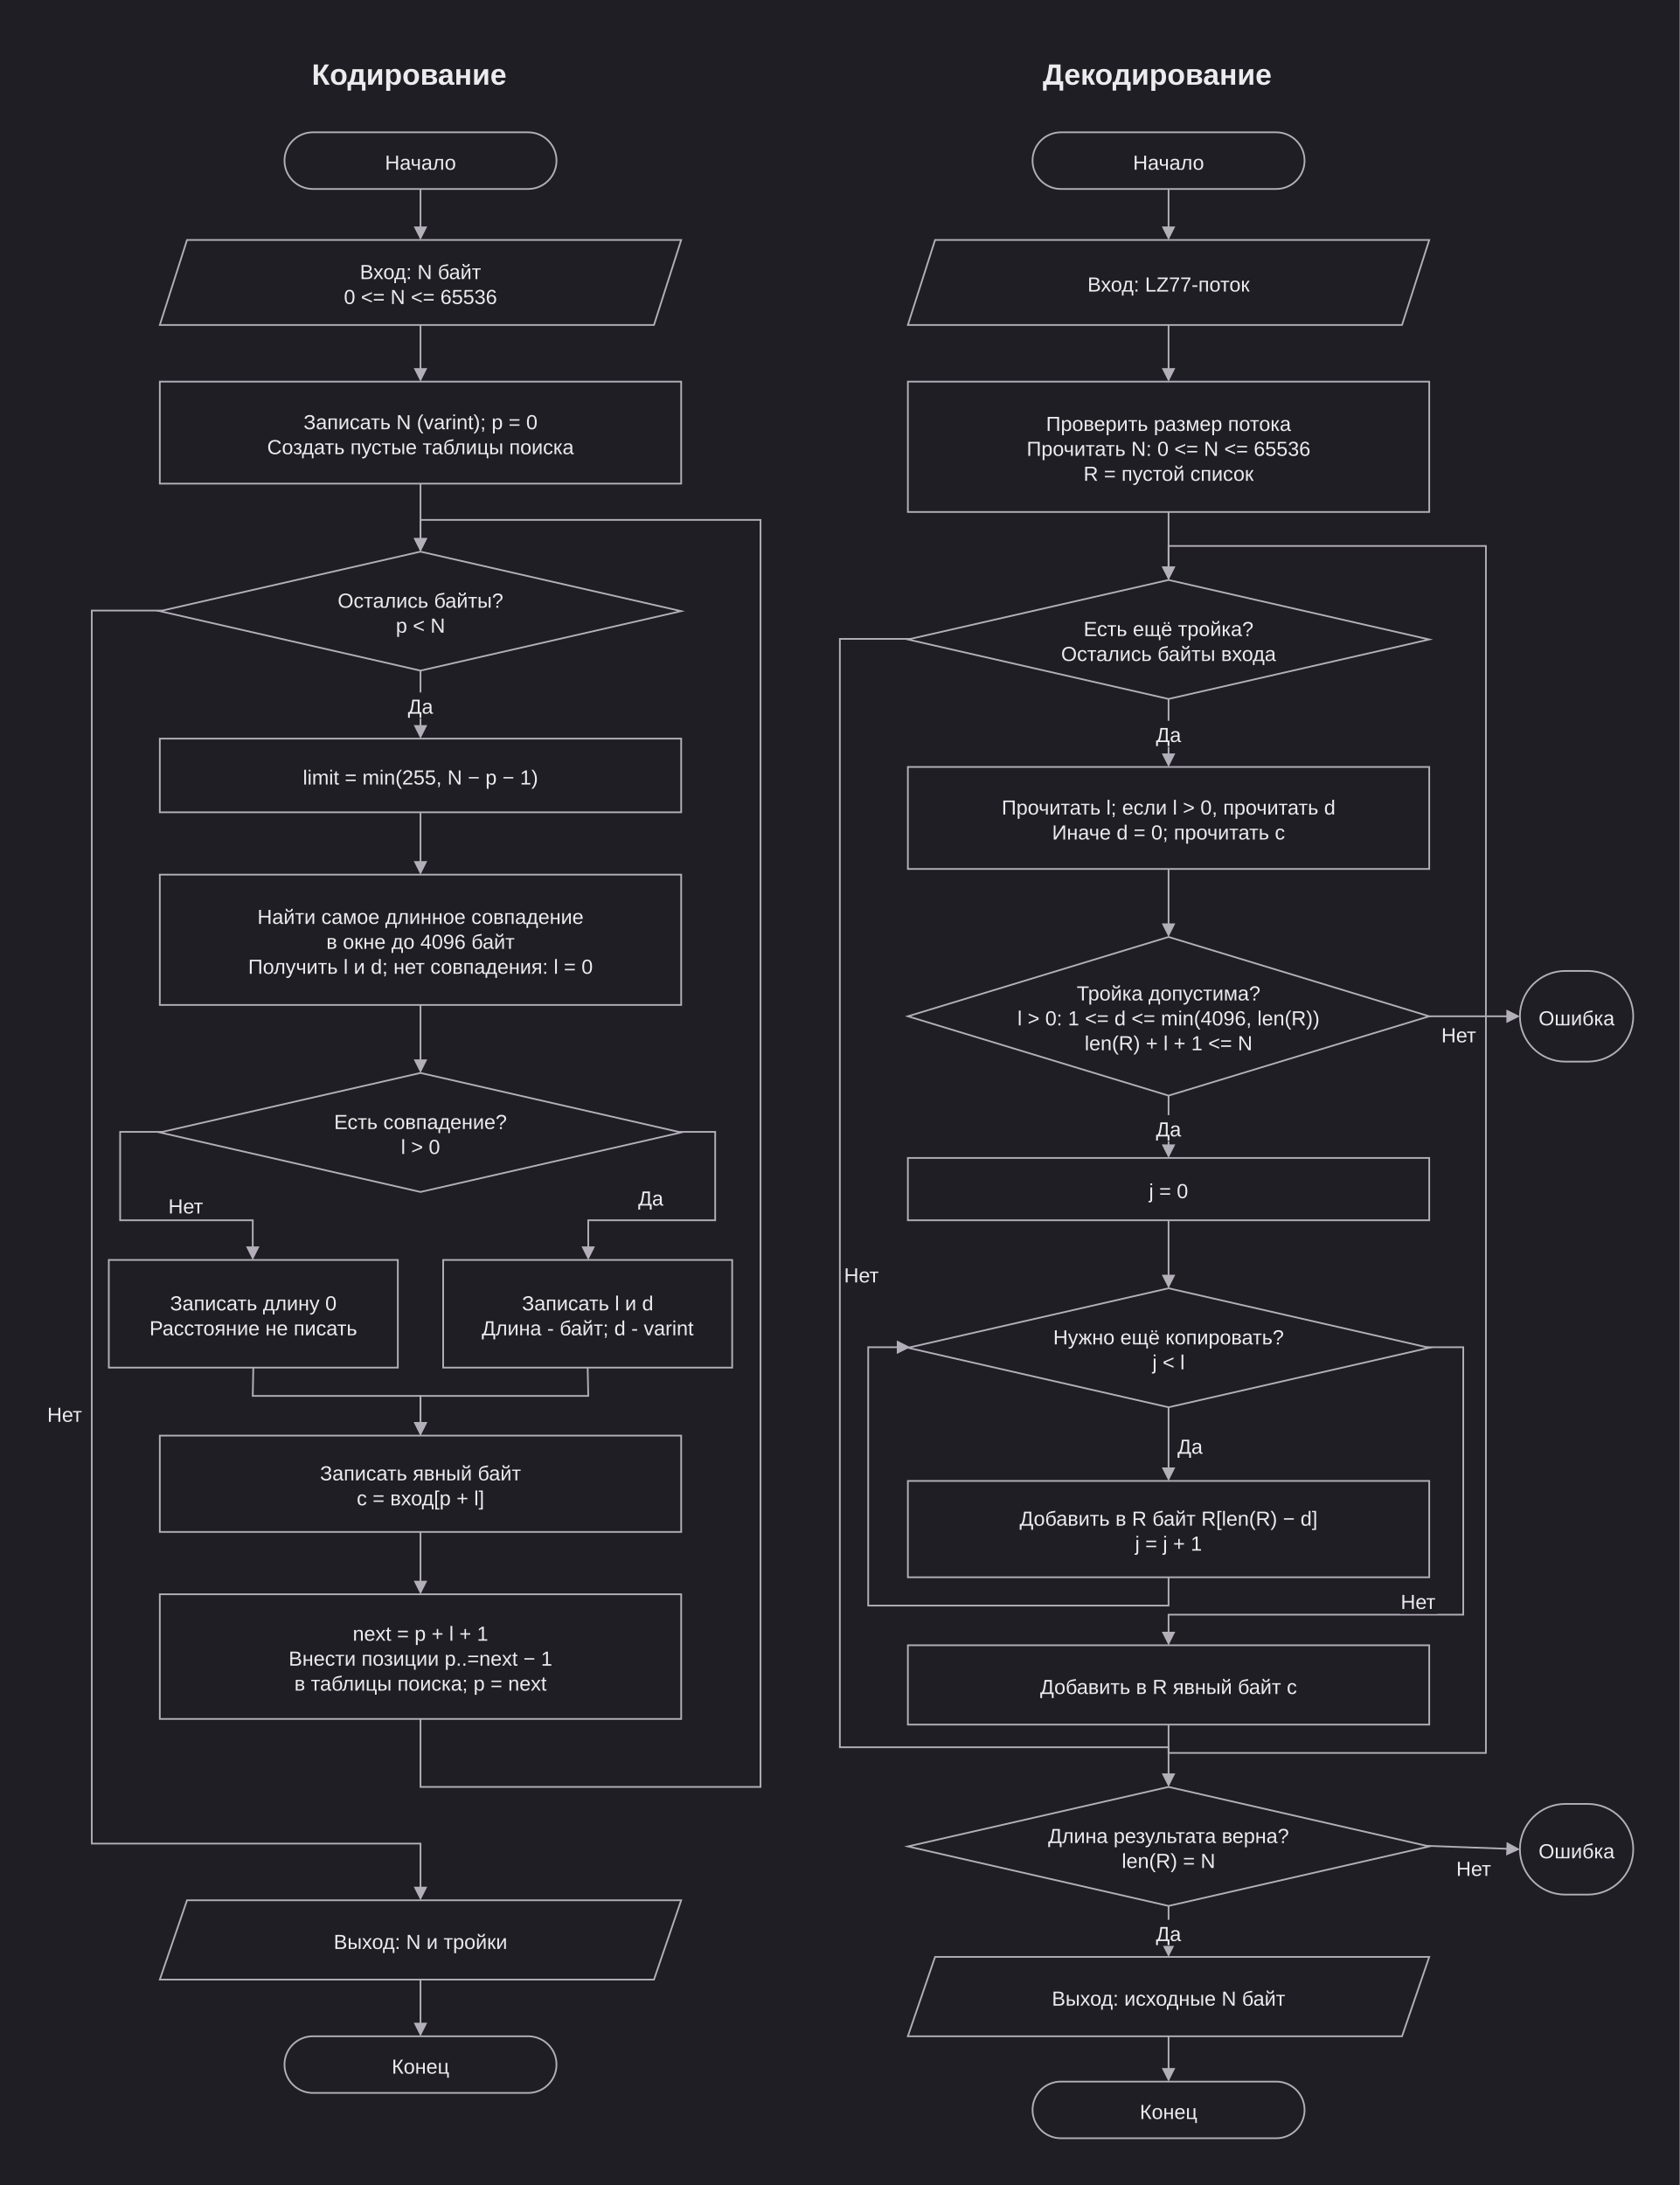
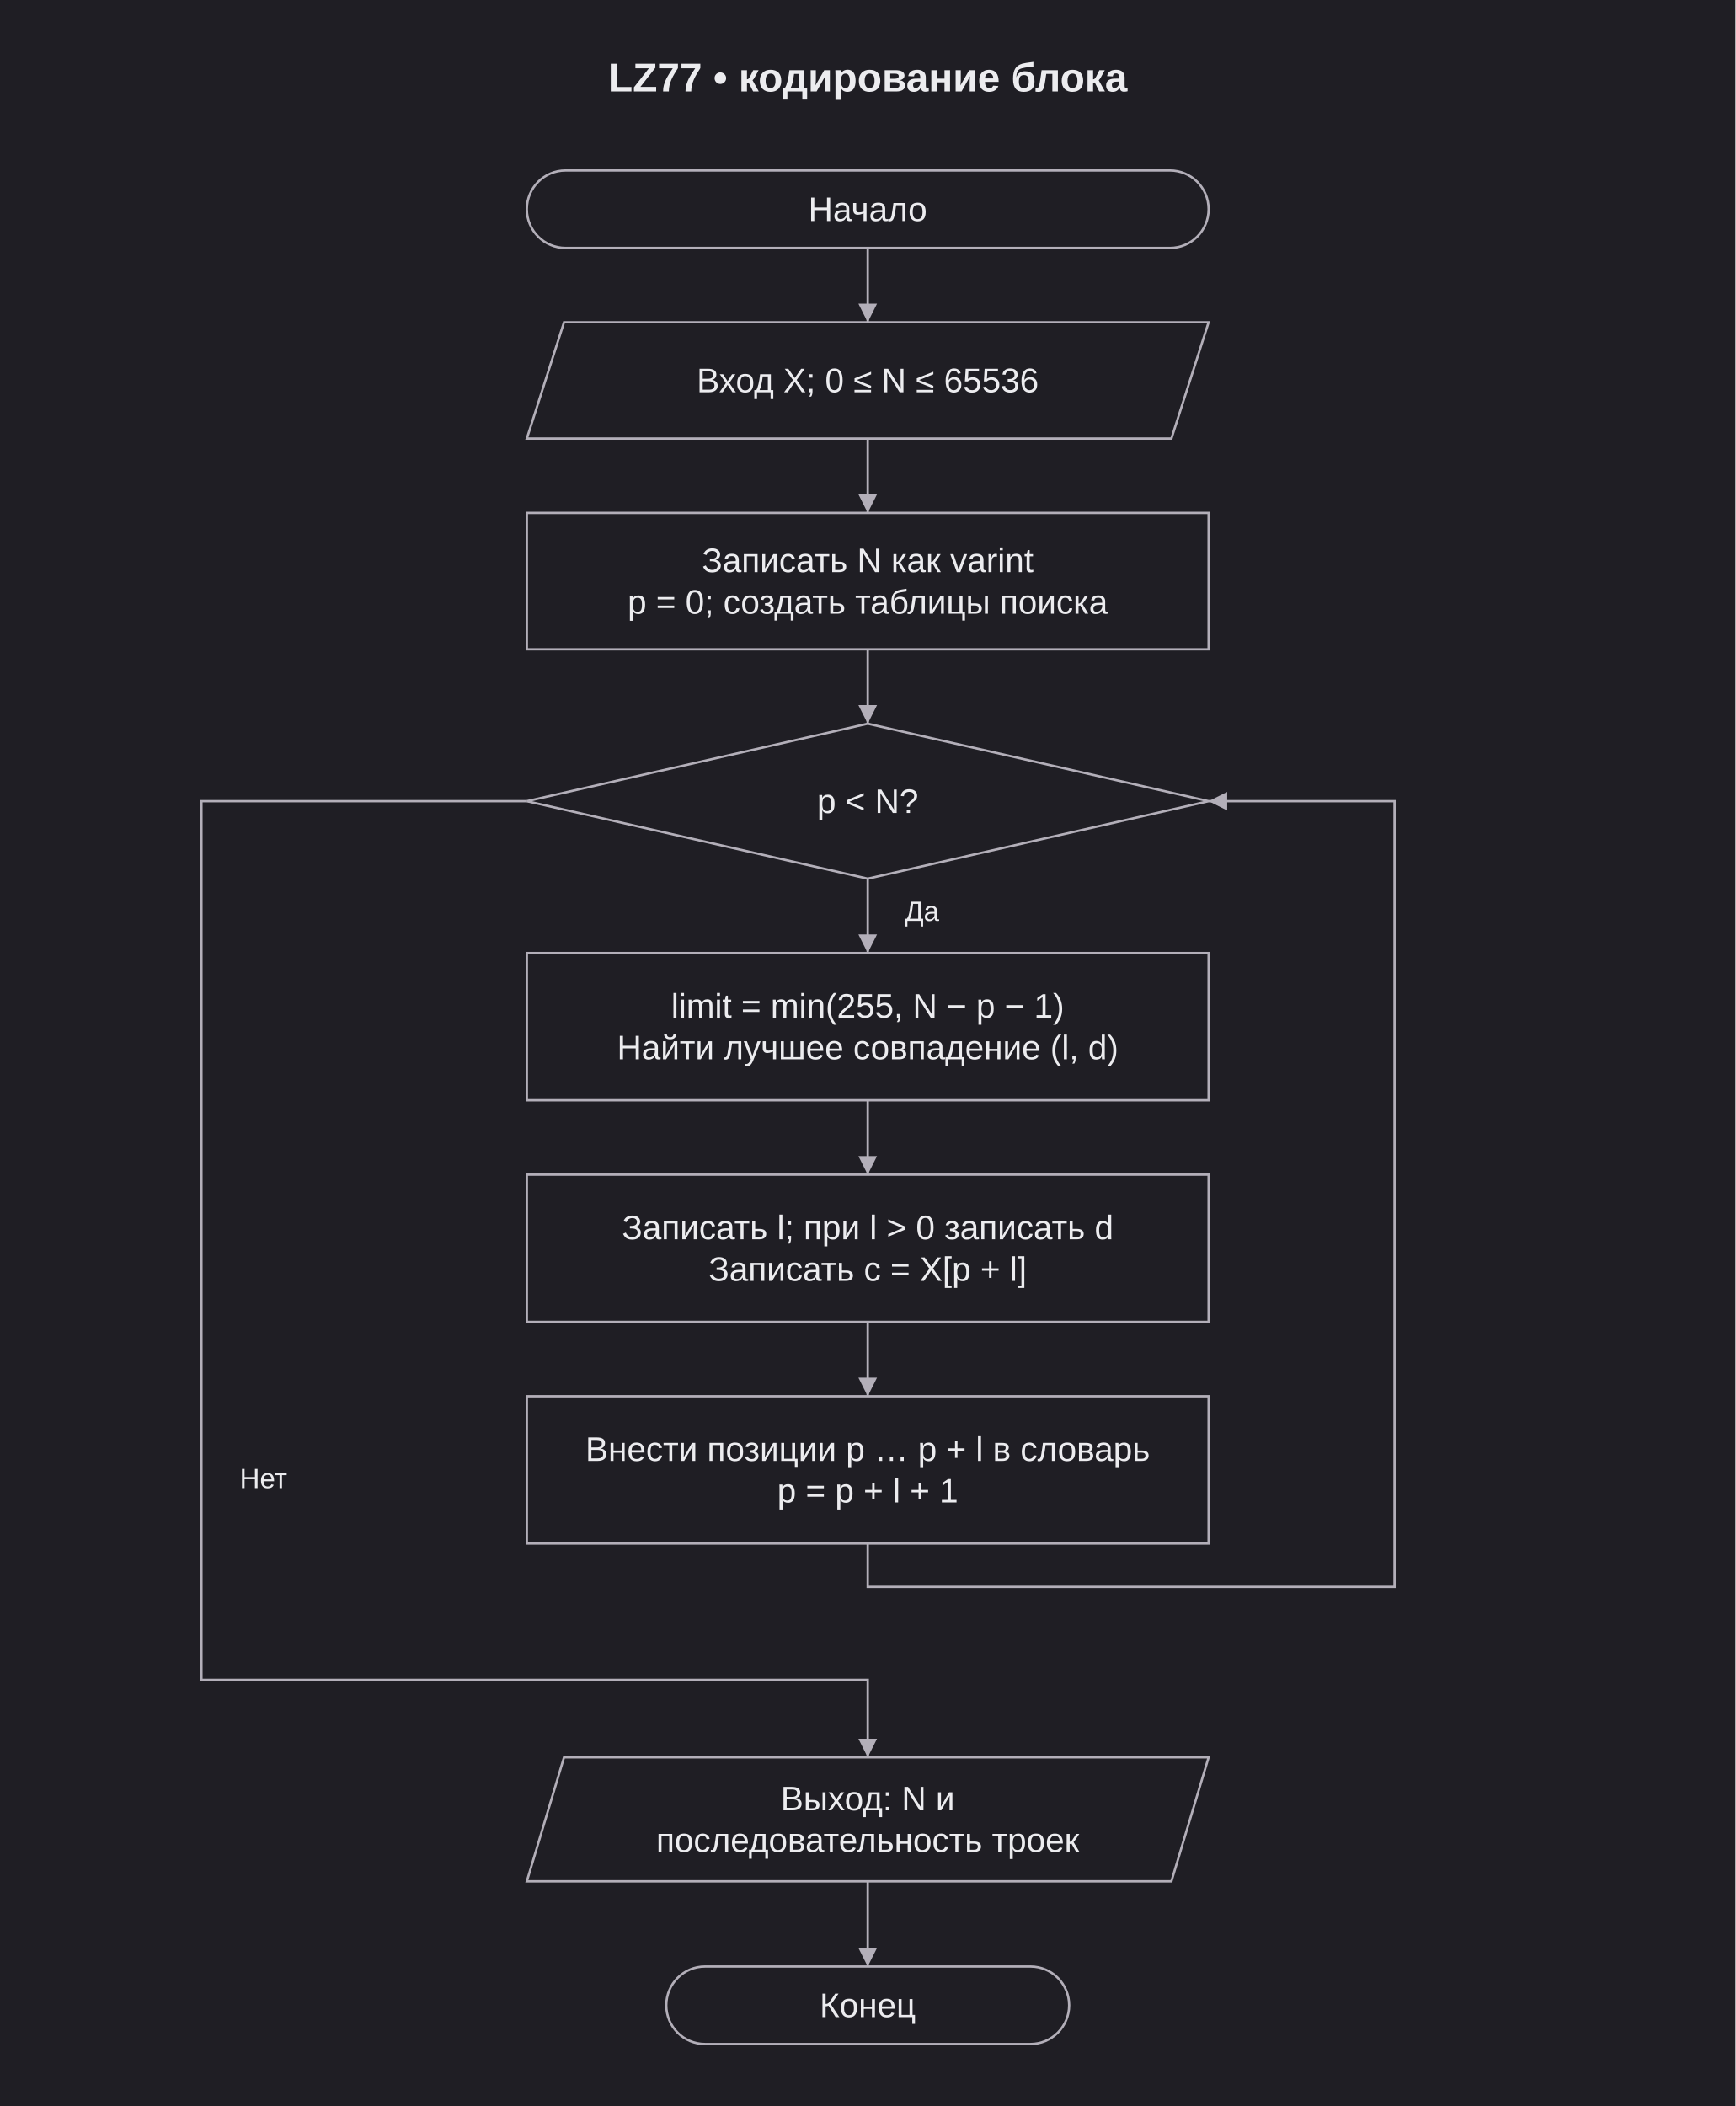
- <svg xmlns="http://www.w3.org/2000/svg" width="1482" height="1928" viewBox="0 0 1482 1928">
-   <defs />
+ <svg xmlns="http://www.w3.org/2000/svg" width="1120" height="1359" viewBox="0 0 1120 1359" role="img">
+   <defs>
+     <marker id="arrow" viewBox="0 0 10 10" refX="10" refY="5" markerWidth="8" markerHeight="8" orient="auto-start-reverse">
+       <path d="M 0 0 L 10 5 L 0 10 Z" fill="#b3afb9" />
+     </marker>
+   </defs>
  <rect width="100%" height="100%" fill="#1f1e24" />
-   <g fill="#ececef" font-family="Arial" font-weight="bold" pointer-events="none" text-anchor="middle" font-size="26px">
-     <text x="361" y="74.75">Кодирование</text>
-   </g>
-   <g fill="#ececef" font-family="Arial" font-weight="bold" pointer-events="none" text-anchor="middle" font-size="26px">
-     <text x="1021" y="74.75">Декодирование</text>
-   </g>
-   <rect x="251" y="116.75" width="240" height="50" rx="25" ry="25" fill="#1f1e24" stroke="#b3afb9" stroke-width="1.5" pointer-events="none" />
-   <g fill="#ececef" font-family="Arial" pointer-events="none" text-anchor="middle" font-size="18px">
-     <text x="371" y="149.75">Начало</text>
-   </g>
-   <path d="M 165 211.75 L 601 211.75 L 577 286.75 L 141 286.75 Z" fill="#1f1e24" stroke="#b3afb9" stroke-width="1.5" stroke-miterlimit="10" pointer-events="none" />
-   <g fill="#ececef" font-family="Arial" pointer-events="none" text-anchor="middle" font-size="18px">
-     <text x="371" y="246.25">Вход: N байт</text>
-     <text x="371" y="268.25">0 &lt;= N &lt;= 65536</text>
-   </g>
-   <rect x="141" y="336.75" width="460" height="90" fill="#1f1e24" stroke="#b3afb9" stroke-width="1.5" pointer-events="none" />
-   <g fill="#ececef" font-family="Arial" pointer-events="none" text-anchor="middle" font-size="18px">
-     <text x="371" y="378.75">Записать N (varint); p = 0</text>
-     <text x="371" y="400.75">Создать пустые таблицы поиска</text>
-   </g>
-   <path d="M 371 486.75 L 601 539.25 L 371 591.75 L 141 539.25 Z" fill="#1f1e24" stroke="#b3afb9" stroke-width="1.5" stroke-miterlimit="10" pointer-events="none" />
-   <g fill="#ececef" font-family="Arial" pointer-events="none" text-anchor="middle" font-size="18px">
-     <text x="371" y="536.25">Остались байты?</text>
-     <text x="371" y="558.25">p &lt; N</text>
-   </g>
-   <rect x="141" y="651.75" width="460" height="65" fill="#1f1e24" stroke="#b3afb9" stroke-width="1.5" pointer-events="none" />
-   <g fill="#ececef" font-family="Arial" pointer-events="none" text-anchor="middle" font-size="18px">
-     <text x="371" y="692.25">limit = min(255, N − p − 1)</text>
-   </g>
-   <rect x="141" y="771.75" width="460" height="115" fill="#1f1e24" stroke="#b3afb9" stroke-width="1.5" pointer-events="none" />
-   <g fill="#ececef" font-family="Arial" pointer-events="none" text-anchor="middle" font-size="18px">
-     <text x="371" y="815.25">Найти самое длинное совпадение</text>
-     <text x="371" y="837.25">в окне до 4096 байт</text>
-     <text x="371" y="859.25">Получить l и d; нет совпадения: l = 0</text>
-   </g>
-   <path d="M 371 946.75 L 601 999.25 L 371 1051.75 L 141 999.25 Z" fill="#1f1e24" stroke="#b3afb9" stroke-width="1.5" stroke-miterlimit="10" pointer-events="none" />
-   <g fill="#ececef" font-family="Arial" pointer-events="none" text-anchor="middle" font-size="18px">
-     <text x="371" y="996.25">Есть совпадение?</text>
-     <text x="371" y="1018.25">l &gt; 0</text>
-   </g>
-   <rect x="96" y="1111.75" width="255" height="95" fill="#1f1e24" stroke="#b3afb9" stroke-width="1.5" pointer-events="none" />
-   <g fill="#ececef" font-family="Arial" pointer-events="none" text-anchor="middle" font-size="18px">
-     <text x="223.5" y="1156.25">Записать длину 0</text>
-     <text x="223.5" y="1178.25">Расстояние не писать</text>
-   </g>
-   <rect x="391" y="1111.75" width="255" height="95" fill="#1f1e24" stroke="#b3afb9" stroke-width="1.5" pointer-events="none" />
-   <g fill="#ececef" font-family="Arial" pointer-events="none" text-anchor="middle" font-size="18px">
-     <text x="518.5" y="1156.25">Записать l и d</text>
-     <text x="518.5" y="1178.25">Длина - байт; d - varint</text>
-   </g>
-   <rect x="141" y="1266.75" width="460" height="85" fill="#1f1e24" stroke="#b3afb9" stroke-width="1.5" pointer-events="none" />
-   <g fill="#ececef" font-family="Arial" pointer-events="none" text-anchor="middle" font-size="18px">
-     <text x="371" y="1306.25">Записать явный байт</text>
-     <text x="371" y="1328.25">c = вход[p + l]</text>
-   </g>
-   <rect x="141" y="1406.75" width="460" height="110" fill="#1f1e24" stroke="#b3afb9" stroke-width="1.5" pointer-events="none" />
-   <g fill="#ececef" font-family="Arial" pointer-events="none" text-anchor="middle" font-size="18px">
-     <text x="371" y="1447.75">next = p + l + 1</text>
-     <text x="371" y="1469.75">Внести позиции p..=next − 1</text>
-     <text x="371" y="1491.75">в таблицы поиска; p = next</text>
-   </g>
-   <path d="M 165 1676.75 L 601 1676.75 L 577 1746.75 L 141 1746.75 Z" fill="#1f1e24" stroke="#b3afb9" stroke-width="1.5" stroke-miterlimit="10" pointer-events="none" />
-   <g fill="#ececef" font-family="Arial" pointer-events="none" text-anchor="middle" font-size="18px">
-     <text x="371" y="1719.75">Выход: N и тройки</text>
-   </g>
-   <rect x="251" y="1796.75" width="240" height="50" rx="25" ry="25" fill="#1f1e24" stroke="#b3afb9" stroke-width="1.5" pointer-events="none" />
-   <g fill="#ececef" font-family="Arial" pointer-events="none" text-anchor="middle" font-size="18px">
-     <text x="371" y="1829.75">Конец</text>
-   </g>
-   <rect x="911" y="116.75" width="240" height="50" rx="25" ry="25" fill="#1f1e24" stroke="#b3afb9" stroke-width="1.5" pointer-events="none" />
-   <g fill="#ececef" font-family="Arial" pointer-events="none" text-anchor="middle" font-size="18px">
-     <text x="1031" y="149.75">Начало</text>
-   </g>
-   <path d="M 825 211.75 L 1261 211.75 L 1237 286.75 L 801 286.75 Z" fill="#1f1e24" stroke="#b3afb9" stroke-width="1.5" stroke-miterlimit="10" pointer-events="none" />
-   <g fill="#ececef" font-family="Arial" pointer-events="none" text-anchor="middle" font-size="18px">
-     <text x="1031" y="257.25">Вход: LZ77-поток</text>
-   </g>
-   <rect x="801" y="336.75" width="460" height="115" fill="#1f1e24" stroke="#b3afb9" stroke-width="1.5" pointer-events="none" />
-   <g fill="#ececef" font-family="Arial" pointer-events="none" text-anchor="middle" font-size="18px">
-     <text x="1031" y="380.25">Проверить размер потока</text>
-     <text x="1031" y="402.25">Прочитать N: 0 &lt;= N &lt;= 65536</text>
-     <text x="1031" y="424.25">R = пустой список</text>
-   </g>
-   <path d="M 1031 511.75 L 1261 564.25 L 1031 616.75 L 801 564.25 Z" fill="#1f1e24" stroke="#b3afb9" stroke-width="1.5" stroke-miterlimit="10" pointer-events="none" />
-   <g fill="#ececef" font-family="Arial" pointer-events="none" text-anchor="middle" font-size="18px">
-     <text x="1031" y="561.25">Есть ещё тройка?</text>
-     <text x="1031" y="583.25">Остались байты входа</text>
-   </g>
-   <rect x="801" y="676.75" width="460" height="90" fill="#1f1e24" stroke="#b3afb9" stroke-width="1.5" pointer-events="none" />
-   <g fill="#ececef" font-family="Arial" pointer-events="none" text-anchor="middle" font-size="18px">
-     <text x="1031" y="718.75">Прочитать l; если l &gt; 0, прочитать d</text>
-     <text x="1031" y="740.75">Иначе d = 0; прочитать c</text>
-   </g>
-   <path d="M 1031 826.75 L 1261 896.75 L 1031 966.75 L 801 896.75 Z" fill="#1f1e24" stroke="#b3afb9" stroke-width="1.5" stroke-miterlimit="10" pointer-events="none" />
-   <g fill="#ececef" font-family="Arial" pointer-events="none" text-anchor="middle" font-size="18px">
-     <text x="1031" y="882.75">Тройка допустима?</text>
-     <text x="1031" y="904.75">l &gt; 0: 1 &lt;= d &lt;= min(4096, len(R))</text>
-     <text x="1031" y="926.75">len(R) + l + 1 &lt;= N</text>
-   </g>
-   <rect x="801" y="1021.75" width="460" height="55" fill="#1f1e24" stroke="#b3afb9" stroke-width="1.5" pointer-events="none" />
-   <g fill="#ececef" font-family="Arial" pointer-events="none" text-anchor="middle" font-size="18px">
-     <text x="1031" y="1057.25">j = 0</text>
-   </g>
-   <path d="M 1031 1136.75 L 1261 1189.25 L 1031 1241.75 L 801 1189.25 Z" fill="#1f1e24" stroke="#b3afb9" stroke-width="1.5" stroke-miterlimit="10" pointer-events="none" />
-   <g fill="#ececef" font-family="Arial" pointer-events="none" text-anchor="middle" font-size="18px">
-     <text x="1031" y="1186.25">Нужно ещё копировать?</text>
-     <text x="1031" y="1208.25">j &lt; l</text>
-   </g>
-   <rect x="801" y="1306.75" width="460" height="85" fill="#1f1e24" stroke="#b3afb9" stroke-width="1.5" pointer-events="none" />
-   <g fill="#ececef" font-family="Arial" pointer-events="none" text-anchor="middle" font-size="18px">
-     <text x="1031" y="1346.25">Добавить в R байт R[len(R) − d]</text>
-     <text x="1031" y="1368.25">j = j + 1</text>
-   </g>
-   <rect x="801" y="1451.75" width="460" height="70" fill="#1f1e24" stroke="#b3afb9" stroke-width="1.5" pointer-events="none" />
-   <g fill="#ececef" font-family="Arial" pointer-events="none" text-anchor="middle" font-size="18px">
-     <text x="1031" y="1494.75">Добавить в R явный байт c</text>
-   </g>
-   <path d="M 1031 1576.75 L 1261 1629.25 L 1031 1681.75 L 801 1629.25 Z" fill="#1f1e24" stroke="#b3afb9" stroke-width="1.5" stroke-miterlimit="10" pointer-events="none" />
-   <g fill="#ececef" font-family="Arial" pointer-events="none" text-anchor="middle" font-size="18px">
-     <text x="1031" y="1626.25">Длина результата верна?</text>
-     <text x="1031" y="1648.25">len(R) = N</text>
-   </g>
-   <path d="M 825 1726.75 L 1261 1726.75 L 1237 1796.75 L 801 1796.75 Z" fill="#1f1e24" stroke="#b3afb9" stroke-width="1.5" stroke-miterlimit="10" pointer-events="none" />
-   <g fill="#ececef" font-family="Arial" pointer-events="none" text-anchor="middle" font-size="18px">
-     <text x="1031" y="1769.75">Выход: исходные N байт</text>
-   </g>
-   <rect x="911" y="1836.75" width="240" height="50" rx="25" ry="25" fill="#1f1e24" stroke="#b3afb9" stroke-width="1.5" pointer-events="none" />
-   <g fill="#ececef" font-family="Arial" pointer-events="none" text-anchor="middle" font-size="18px">
-     <text x="1031" y="1869.75">Конец</text>
-   </g>
-   <rect x="1341" y="856.75" width="100" height="80" rx="40" ry="40" fill="#1f1e24" stroke="#b3afb9" stroke-width="1.5" pointer-events="none" />
-   <g fill="#ececef" font-family="Arial" pointer-events="none" text-anchor="middle" font-size="18px">
-     <text x="1391" y="904.75">Ошибка</text>
-   </g>
-   <rect x="1341" y="1591.75" width="100" height="80" rx="40" ry="40" fill="#1f1e24" stroke="#b3afb9" stroke-width="1.5" pointer-events="none" />
-   <g fill="#ececef" font-family="Arial" pointer-events="none" text-anchor="middle" font-size="18px">
-     <text x="1391" y="1639.75">Ошибка</text>
-   </g>
-   <path d="M 371 166.75 L 371 200.57" fill="none" stroke="#b3afb9" stroke-width="1.5" stroke-miterlimit="10" pointer-events="none" />
-   <path d="M 371 210.07 L 366.25 200.57 L 375.75 200.57 Z" fill="#b3afb9" stroke="#b3afb9" stroke-width="1.5" stroke-miterlimit="10" pointer-events="none" />
-   <path d="M 371 286.75 L 371 325.57" fill="none" stroke="#b3afb9" stroke-width="1.5" stroke-miterlimit="10" pointer-events="none" />
-   <path d="M 371 335.07 L 366.25 325.57 L 375.75 325.57 Z" fill="#b3afb9" stroke="#b3afb9" stroke-width="1.5" stroke-miterlimit="10" pointer-events="none" />
-   <path d="M 371 426.75 L 371 475.57" fill="none" stroke="#b3afb9" stroke-width="1.5" stroke-miterlimit="10" pointer-events="none" />
-   <path d="M 371 485.07 L 366.25 475.57 L 375.75 475.57 Z" fill="#b3afb9" stroke="#b3afb9" stroke-width="1.5" stroke-miterlimit="10" pointer-events="none" />
-   <path d="M 371 591.75 L 371 640.57" fill="none" stroke="#b3afb9" stroke-width="1.5" stroke-miterlimit="10" pointer-events="none" />
-   <path d="M 371 650.07 L 366.25 640.57 L 375.75 640.57 Z" fill="#b3afb9" stroke="#b3afb9" stroke-width="1.5" stroke-miterlimit="10" pointer-events="none" />
-   <g fill="#ececef" font-family="Arial" pointer-events="none" text-anchor="middle" font-size="18px">
-     <rect fill="#1f1e24" stroke="none" x="360" y="611" width="24" height="23" stroke-width="0" />
-     <text x="371" y="629.75">Да</text>
-   </g>
-   <path d="M 371 716.75 L 371 760.57" fill="none" stroke="#b3afb9" stroke-width="1.5" stroke-miterlimit="10" pointer-events="none" />
-   <path d="M 371 770.07 L 366.25 760.57 L 375.75 760.57 Z" fill="#b3afb9" stroke="#b3afb9" stroke-width="1.5" stroke-miterlimit="10" pointer-events="none" />
-   <path d="M 371 886.75 L 371 935.57" fill="none" stroke="#b3afb9" stroke-width="1.5" stroke-miterlimit="10" pointer-events="none" />
-   <path d="M 371 945.07 L 366.25 935.57 L 375.75 935.57 Z" fill="#b3afb9" stroke="#b3afb9" stroke-width="1.5" stroke-miterlimit="10" pointer-events="none" />
-   <path d="M 143.17 998.75 L 106 998.75 L 106 1076.75 L 223 1076.75 L 223 1100.57" fill="none" stroke="#b3afb9" stroke-width="1.5" stroke-miterlimit="10" pointer-events="none" />
-   <path d="M 223 1110.07 L 218.25 1100.57 L 227.75 1100.57 Z" fill="#b3afb9" stroke="#b3afb9" stroke-width="1.5" stroke-miterlimit="10" pointer-events="none" />
-   <g fill="#ececef" font-family="Arial" pointer-events="none" text-anchor="middle" font-size="18px">
-     <rect fill="#1f1e24" stroke="none" x="148" y="1052" width="33" height="23" stroke-width="0" />
-     <text x="163.83" y="1070.75">Нет</text>
-   </g>
-   <path d="M 598.83 998.75 L 631 998.75 L 631 1076.75 L 519 1076.75 L 519 1100.57" fill="none" stroke="#b3afb9" stroke-width="1.5" stroke-miterlimit="10" pointer-events="none" />
-   <path d="M 519 1110.07 L 514.25 1100.57 L 523.75 1100.57 Z" fill="#b3afb9" stroke="#b3afb9" stroke-width="1.5" stroke-miterlimit="10" pointer-events="none" />
-   <g fill="#ececef" font-family="Arial" pointer-events="none" text-anchor="middle" font-size="18px">
-     <rect fill="#1f1e24" stroke="none" x="563" y="1045" width="24" height="23" stroke-width="0" />
-     <text x="574.17" y="1063.75">Да</text>
-   </g>
-   <path d="M 223.5 1206.75 L 223 1231.75 L 371 1231.75 L 371 1255.57" fill="none" stroke="#b3afb9" stroke-width="1.5" stroke-miterlimit="10" pointer-events="none" />
-   <path d="M 371 1265.07 L 366.25 1255.57 L 375.75 1255.57 Z" fill="#b3afb9" stroke="#b3afb9" stroke-width="1.5" stroke-miterlimit="10" pointer-events="none" />
-   <path d="M 518.5 1206.75 L 519 1231.75 L 371 1231.75 L 371 1255.57" fill="none" stroke="#b3afb9" stroke-width="1.5" stroke-miterlimit="10" pointer-events="none" />
-   <path d="M 371 1265.07 L 366.25 1255.57 L 375.75 1255.57 Z" fill="#b3afb9" stroke="#b3afb9" stroke-width="1.5" stroke-miterlimit="10" pointer-events="none" />
-   <path d="M 371 1351.75 L 371 1395.57" fill="none" stroke="#b3afb9" stroke-width="1.5" stroke-miterlimit="10" pointer-events="none" />
-   <path d="M 371 1405.07 L 366.25 1395.57 L 375.75 1395.57 Z" fill="#b3afb9" stroke="#b3afb9" stroke-width="1.5" stroke-miterlimit="10" pointer-events="none" />
-   <path d="M 371 1516.75 L 371 1576.75 L 671 1576.75 L 671 458.75 L 371 458.75 L 371 475.57" fill="none" stroke="#b3afb9" stroke-width="1.5" stroke-miterlimit="10" pointer-events="none" />
-   <path d="M 371 485.07 L 366.25 475.57 L 375.75 475.57 Z" fill="#b3afb9" stroke="#b3afb9" stroke-width="1.5" stroke-miterlimit="10" pointer-events="none" />
-   <path d="M 143.17 538.75 L 81 538.75 L 81 1626.75 L 371 1626.75 L 371 1665.57" fill="none" stroke="#b3afb9" stroke-width="1.5" stroke-miterlimit="10" pointer-events="none" />
-   <path d="M 371 1675.07 L 366.25 1665.57 L 375.75 1665.57 Z" fill="#b3afb9" stroke="#b3afb9" stroke-width="1.5" stroke-miterlimit="10" pointer-events="none" />
-   <g fill="#ececef" font-family="Arial" pointer-events="none" text-anchor="middle" font-size="18px">
-     <rect fill="#1f1e24" stroke="none" x="41" y="1236" width="33" height="23" stroke-width="0" />
-     <text x="57" y="1254.58">Нет</text>
-   </g>
-   <path d="M 371 1746.75 L 371 1785.57" fill="none" stroke="#b3afb9" stroke-width="1.5" stroke-miterlimit="10" pointer-events="none" />
-   <path d="M 371 1795.07 L 366.25 1785.57 L 375.75 1785.57 Z" fill="#b3afb9" stroke="#b3afb9" stroke-width="1.5" stroke-miterlimit="10" pointer-events="none" />
-   <path d="M 1031 166.75 L 1031 200.57" fill="none" stroke="#b3afb9" stroke-width="1.5" stroke-miterlimit="10" pointer-events="none" />
-   <path d="M 1031 210.07 L 1026.25 200.57 L 1035.75 200.57 Z" fill="#b3afb9" stroke="#b3afb9" stroke-width="1.5" stroke-miterlimit="10" pointer-events="none" />
-   <path d="M 1031 286.75 L 1031 325.57" fill="none" stroke="#b3afb9" stroke-width="1.5" stroke-miterlimit="10" pointer-events="none" />
-   <path d="M 1031 335.07 L 1026.25 325.57 L 1035.75 325.57 Z" fill="#b3afb9" stroke="#b3afb9" stroke-width="1.5" stroke-miterlimit="10" pointer-events="none" />
-   <path d="M 1031 451.75 L 1031 500.57" fill="none" stroke="#b3afb9" stroke-width="1.5" stroke-miterlimit="10" pointer-events="none" />
-   <path d="M 1031 510.07 L 1026.25 500.57 L 1035.75 500.57 Z" fill="#b3afb9" stroke="#b3afb9" stroke-width="1.5" stroke-miterlimit="10" pointer-events="none" />
-   <path d="M 1031 616.75 L 1031 665.57" fill="none" stroke="#b3afb9" stroke-width="1.5" stroke-miterlimit="10" pointer-events="none" />
-   <path d="M 1031 675.07 L 1026.25 665.57 L 1035.75 665.57 Z" fill="#b3afb9" stroke="#b3afb9" stroke-width="1.5" stroke-miterlimit="10" pointer-events="none" />
-   <g fill="#ececef" font-family="Arial" pointer-events="none" text-anchor="middle" font-size="18px">
-     <rect fill="#1f1e24" stroke="none" x="1020" y="636" width="24" height="23" stroke-width="0" />
-     <text x="1031" y="654.75">Да</text>
-   </g>
-   <path d="M 1031 766.75 L 1031 815.57" fill="none" stroke="#b3afb9" stroke-width="1.5" stroke-miterlimit="10" pointer-events="none" />
-   <path d="M 1031 825.07 L 1026.25 815.57 L 1035.75 815.57 Z" fill="#b3afb9" stroke="#b3afb9" stroke-width="1.5" stroke-miterlimit="10" pointer-events="none" />
-   <path d="M 1031 966.75 L 1031 1010.57" fill="none" stroke="#b3afb9" stroke-width="1.5" stroke-miterlimit="10" pointer-events="none" />
-   <path d="M 1031 1020.07 L 1026.25 1010.57 L 1035.75 1010.57 Z" fill="#b3afb9" stroke="#b3afb9" stroke-width="1.5" stroke-miterlimit="10" pointer-events="none" />
-   <g fill="#ececef" font-family="Arial" pointer-events="none" text-anchor="middle" font-size="18px">
-     <rect fill="#1f1e24" stroke="none" x="1020" y="984" width="24" height="23" stroke-width="0" />
-     <text x="1031" y="1002.75">Да</text>
-   </g>
-   <path d="M 1031 1076.75 L 1031 1125.57" fill="none" stroke="#b3afb9" stroke-width="1.5" stroke-miterlimit="10" pointer-events="none" />
-   <path d="M 1031 1135.07 L 1026.25 1125.57 L 1035.75 1125.57 Z" fill="#b3afb9" stroke="#b3afb9" stroke-width="1.5" stroke-miterlimit="10" pointer-events="none" />
-   <path d="M 1031 1241.75 L 1031 1295.57" fill="none" stroke="#b3afb9" stroke-width="1.5" stroke-miterlimit="10" pointer-events="none" />
-   <path d="M 1031 1305.07 L 1026.25 1295.57 L 1035.75 1295.57 Z" fill="#b3afb9" stroke="#b3afb9" stroke-width="1.5" stroke-miterlimit="10" pointer-events="none" />
-   <g fill="#ececef" font-family="Arial" pointer-events="none" text-anchor="middle" font-size="18px">
-     <rect fill="#1f1e24" stroke="none" x="1039" y="1264" width="24" height="23" stroke-width="0" />
-     <text x="1050" y="1282.75">Да</text>
-   </g>
-   <path d="M 1031 1391.75 L 1031 1416.75 L 766 1416.75 L 766 1188.75 L 791.99 1188.75" fill="none" stroke="#b3afb9" stroke-width="1.5" stroke-miterlimit="10" pointer-events="none" />
-   <path d="M 801.49 1188.75 L 791.99 1193.5 L 791.99 1184 Z" fill="#b3afb9" stroke="#b3afb9" stroke-width="1.5" stroke-miterlimit="10" pointer-events="none" />
-   <path d="M 1258.83 1188.75 L 1291 1188.75 L 1291 1424.75 L 1031 1424.75 L 1031 1440.57" fill="none" stroke="#b3afb9" stroke-width="1.5" stroke-miterlimit="10" pointer-events="none" />
-   <path d="M 1031 1450.07 L 1026.25 1440.57 L 1035.75 1440.57 Z" fill="#b3afb9" stroke="#b3afb9" stroke-width="1.5" stroke-miterlimit="10" pointer-events="none" />
-   <g fill="#ececef" font-family="Arial" pointer-events="none" text-anchor="middle" font-size="18px">
-     <rect fill="#1f1e24" stroke="none" x="1235" y="1401" width="33" height="23" stroke-width="0" />
-     <text x="1251.17" y="1419.75">Нет</text>
-   </g>
-   <path d="M 1031 1521.75 L 1031 1546.75 L 1311 1546.75 L 1311 481.75 L 1031 481.75 L 1031 500.57" fill="none" stroke="#b3afb9" stroke-width="1.5" stroke-miterlimit="10" pointer-events="none" />
-   <path d="M 1031 510.07 L 1026.25 500.57 L 1035.75 500.57 Z" fill="#b3afb9" stroke="#b3afb9" stroke-width="1.5" stroke-miterlimit="10" pointer-events="none" />
-   <path d="M 803.17 563.75 L 741 563.75 L 741 1541.75 L 1031 1541.75 L 1031 1565.57" fill="none" stroke="#b3afb9" stroke-width="1.5" stroke-miterlimit="10" pointer-events="none" />
-   <path d="M 1031 1575.07 L 1026.25 1565.57 L 1035.75 1565.57 Z" fill="#b3afb9" stroke="#b3afb9" stroke-width="1.5" stroke-miterlimit="10" pointer-events="none" />
-   <g fill="#ececef" font-family="Arial" pointer-events="none" text-anchor="middle" font-size="18px">
-     <rect fill="#1f1e24" stroke="none" x="744" y="1113" width="33" height="23" stroke-width="0" />
-     <text x="760" y="1131.58">Нет</text>
-   </g>
-   <path d="M 1031 1681.75 L 1031 1715.57" fill="none" stroke="#b3afb9" stroke-width="1.5" stroke-miterlimit="10" pointer-events="none" />
-   <path d="M 1031 1725.07 L 1026.25 1715.57 L 1035.75 1715.57 Z" fill="#b3afb9" stroke="#b3afb9" stroke-width="1.5" stroke-miterlimit="10" pointer-events="none" />
-   <g fill="#ececef" font-family="Arial" pointer-events="none" text-anchor="middle" font-size="18px">
-     <rect fill="#1f1e24" stroke="none" x="1020" y="1694" width="24" height="23" stroke-width="0" />
-     <text x="1031" y="1712.75">Да</text>
-   </g>
-   <path d="M 1031 1796.75 L 1031 1825.57" fill="none" stroke="#b3afb9" stroke-width="1.5" stroke-miterlimit="10" pointer-events="none" />
-   <path d="M 1031 1835.07 L 1026.25 1825.57 L 1035.75 1825.57 Z" fill="#b3afb9" stroke="#b3afb9" stroke-width="1.5" stroke-miterlimit="10" pointer-events="none" />
-   <path d="M 1261 896.75 L 1329.82 896.75" fill="none" stroke="#b3afb9" stroke-width="1.5" stroke-miterlimit="10" pointer-events="none" />
-   <path d="M 1339.32 896.75 L 1329.82 901.5 L 1329.82 892 Z" fill="#b3afb9" stroke="#b3afb9" stroke-width="1.5" stroke-miterlimit="10" pointer-events="none" />
-   <g fill="#ececef" font-family="Arial" pointer-events="none" text-anchor="middle" font-size="18px">
-     <rect fill="#1f1e24" stroke="none" x="1271" y="901" width="33" height="23" stroke-width="0" />
-     <text x="1287" y="919.75">Нет</text>
-   </g>
-   <path d="M 1258.83 1628.75 L 1329.83 1631.34" fill="none" stroke="#b3afb9" stroke-width="1.5" stroke-miterlimit="10" pointer-events="none" />
-   <path d="M 1339.32 1631.69 L 1329.66 1636.09 L 1330 1626.6 Z" fill="#b3afb9" stroke="#b3afb9" stroke-width="1.5" stroke-miterlimit="10" pointer-events="none" />
-   <g fill="#ececef" font-family="Arial" pointer-events="none" text-anchor="middle" font-size="18px">
-     <rect fill="#1f1e24" stroke="none" x="1284" y="1637" width="33" height="23" stroke-width="0" />
-     <text x="1300.18" y="1655.27">Нет</text>
-   </g>
+   <path d="M560 160 L560 208" fill="none" stroke="#b3afb9" stroke-width="1.5" marker-end="url(#arrow)" />
+   <path d="M560 283 L560 331" fill="none" stroke="#b3afb9" stroke-width="1.5" marker-end="url(#arrow)" />
+   <path d="M560 419 L560 467" fill="none" stroke="#b3afb9" stroke-width="1.5" marker-end="url(#arrow)" />
+   <path d="M560 567 L560 615" fill="none" stroke="#b3afb9" stroke-width="1.5" marker-end="url(#arrow)" />
+   <path d="M560 710 L560 758" fill="none" stroke="#b3afb9" stroke-width="1.5" marker-end="url(#arrow)" />
+   <path d="M560 853 L560 901" fill="none" stroke="#b3afb9" stroke-width="1.5" marker-end="url(#arrow)" />
+   <path d="M560 996 L560 1024 L900 1024 L900 517 L780 517" fill="none" stroke="#b3afb9" stroke-width="1.5" marker-end="url(#arrow)" />
+   <path d="M340 517 L130 517 L130 1084 L560 1084 L560 1134" fill="none" stroke="#b3afb9" stroke-width="1.5" marker-end="url(#arrow)" />
+   <path d="M560 1214 L560 1269" fill="none" stroke="#b3afb9" stroke-width="1.5" marker-end="url(#arrow)" />
+   <text x="560" y="50" text-anchor="middle" dominant-baseline="central" font-family="Arial, sans-serif" font-size="26" fill="#ececef" font-weight="700">LZ77 • кодирование блока</text>
+   <rect x="340" y="110" width="440" height="50" rx="25.0" fill="#1f1e24" stroke="#b3afb9" stroke-width="1.5" />
+   <text x="560" y="135" text-anchor="middle" dominant-baseline="central" font-family="Arial, sans-serif" font-size="22" fill="#ececef">Начало</text>
+   <path d="M 364 208 H 780 L 756 283 H 340 Z" fill="#1f1e24" stroke="#b3afb9" stroke-width="1.5" />
+   <text x="560" y="245.5" text-anchor="middle" dominant-baseline="central" font-family="Arial, sans-serif" font-size="22" fill="#ececef">Вход X; 0 ≤ N ≤ 65536</text>
+   <rect x="340" y="331" width="440" height="88" fill="#1f1e24" stroke="#b3afb9" stroke-width="1.5" />
+   <text x="560" y="361.58" text-anchor="middle" dominant-baseline="central" font-family="Arial, sans-serif" font-size="22" fill="#ececef">Записать N как varint</text>
+   <text x="560" y="388.42" text-anchor="middle" dominant-baseline="central" font-family="Arial, sans-serif" font-size="22" fill="#ececef">p = 0; создать таблицы поиска</text>
+   <path d="M 560.0 467 L 780 517.0 L 560.0 567 L 340 517.0 Z" fill="#1f1e24" stroke="#b3afb9" stroke-width="1.5" />
+   <text x="560" y="517" text-anchor="middle" dominant-baseline="central" font-family="Arial, sans-serif" font-size="22" fill="#ececef">p &lt; N?</text>
+   <rect x="340" y="615" width="440" height="95" fill="#1f1e24" stroke="#b3afb9" stroke-width="1.5" />
+   <text x="560" y="649.08" text-anchor="middle" dominant-baseline="central" font-family="Arial, sans-serif" font-size="22" fill="#ececef">limit = min(255, N − p − 1)</text>
+   <text x="560" y="675.92" text-anchor="middle" dominant-baseline="central" font-family="Arial, sans-serif" font-size="22" fill="#ececef">Найти лучшее совпадение (l, d)</text>
+   <rect x="340" y="758" width="440" height="95" fill="#1f1e24" stroke="#b3afb9" stroke-width="1.5" />
+   <text x="560" y="792.08" text-anchor="middle" dominant-baseline="central" font-family="Arial, sans-serif" font-size="22" fill="#ececef">Записать l; при l &gt; 0 записать d</text>
+   <text x="560" y="818.92" text-anchor="middle" dominant-baseline="central" font-family="Arial, sans-serif" font-size="22" fill="#ececef">Записать c = X[p + l]</text>
+   <rect x="340" y="901" width="440" height="95" fill="#1f1e24" stroke="#b3afb9" stroke-width="1.5" />
+   <text x="560" y="935.08" text-anchor="middle" dominant-baseline="central" font-family="Arial, sans-serif" font-size="22" fill="#ececef">Внести позиции p … p + l в словарь</text>
+   <text x="560" y="961.92" text-anchor="middle" dominant-baseline="central" font-family="Arial, sans-serif" font-size="22" fill="#ececef">p = p + l + 1</text>
+   <path d="M 364 1134 H 780 L 756 1214 H 340 Z" fill="#1f1e24" stroke="#b3afb9" stroke-width="1.5" />
+   <text x="560" y="1160.58" text-anchor="middle" dominant-baseline="central" font-family="Arial, sans-serif" font-size="22" fill="#ececef">Выход: N и</text>
+   <text x="560" y="1187.42" text-anchor="middle" dominant-baseline="central" font-family="Arial, sans-serif" font-size="22" fill="#ececef">последовательность троек</text>
+   <text x="170" y="954" text-anchor="middle" dominant-baseline="central" font-family="Arial, sans-serif" font-size="18" fill="#ececef">Нет</text>
+   <rect x="430" y="1269" width="260" height="50" rx="25.0" fill="#1f1e24" stroke="#b3afb9" stroke-width="1.5" />
+   <text x="560" y="1294" text-anchor="middle" dominant-baseline="central" font-family="Arial, sans-serif" font-size="22" fill="#ececef">Конец</text>
+   <text x="595" y="588" text-anchor="middle" dominant-baseline="central" font-family="Arial, sans-serif" font-size="18" fill="#ececef">Да</text>
</svg>
